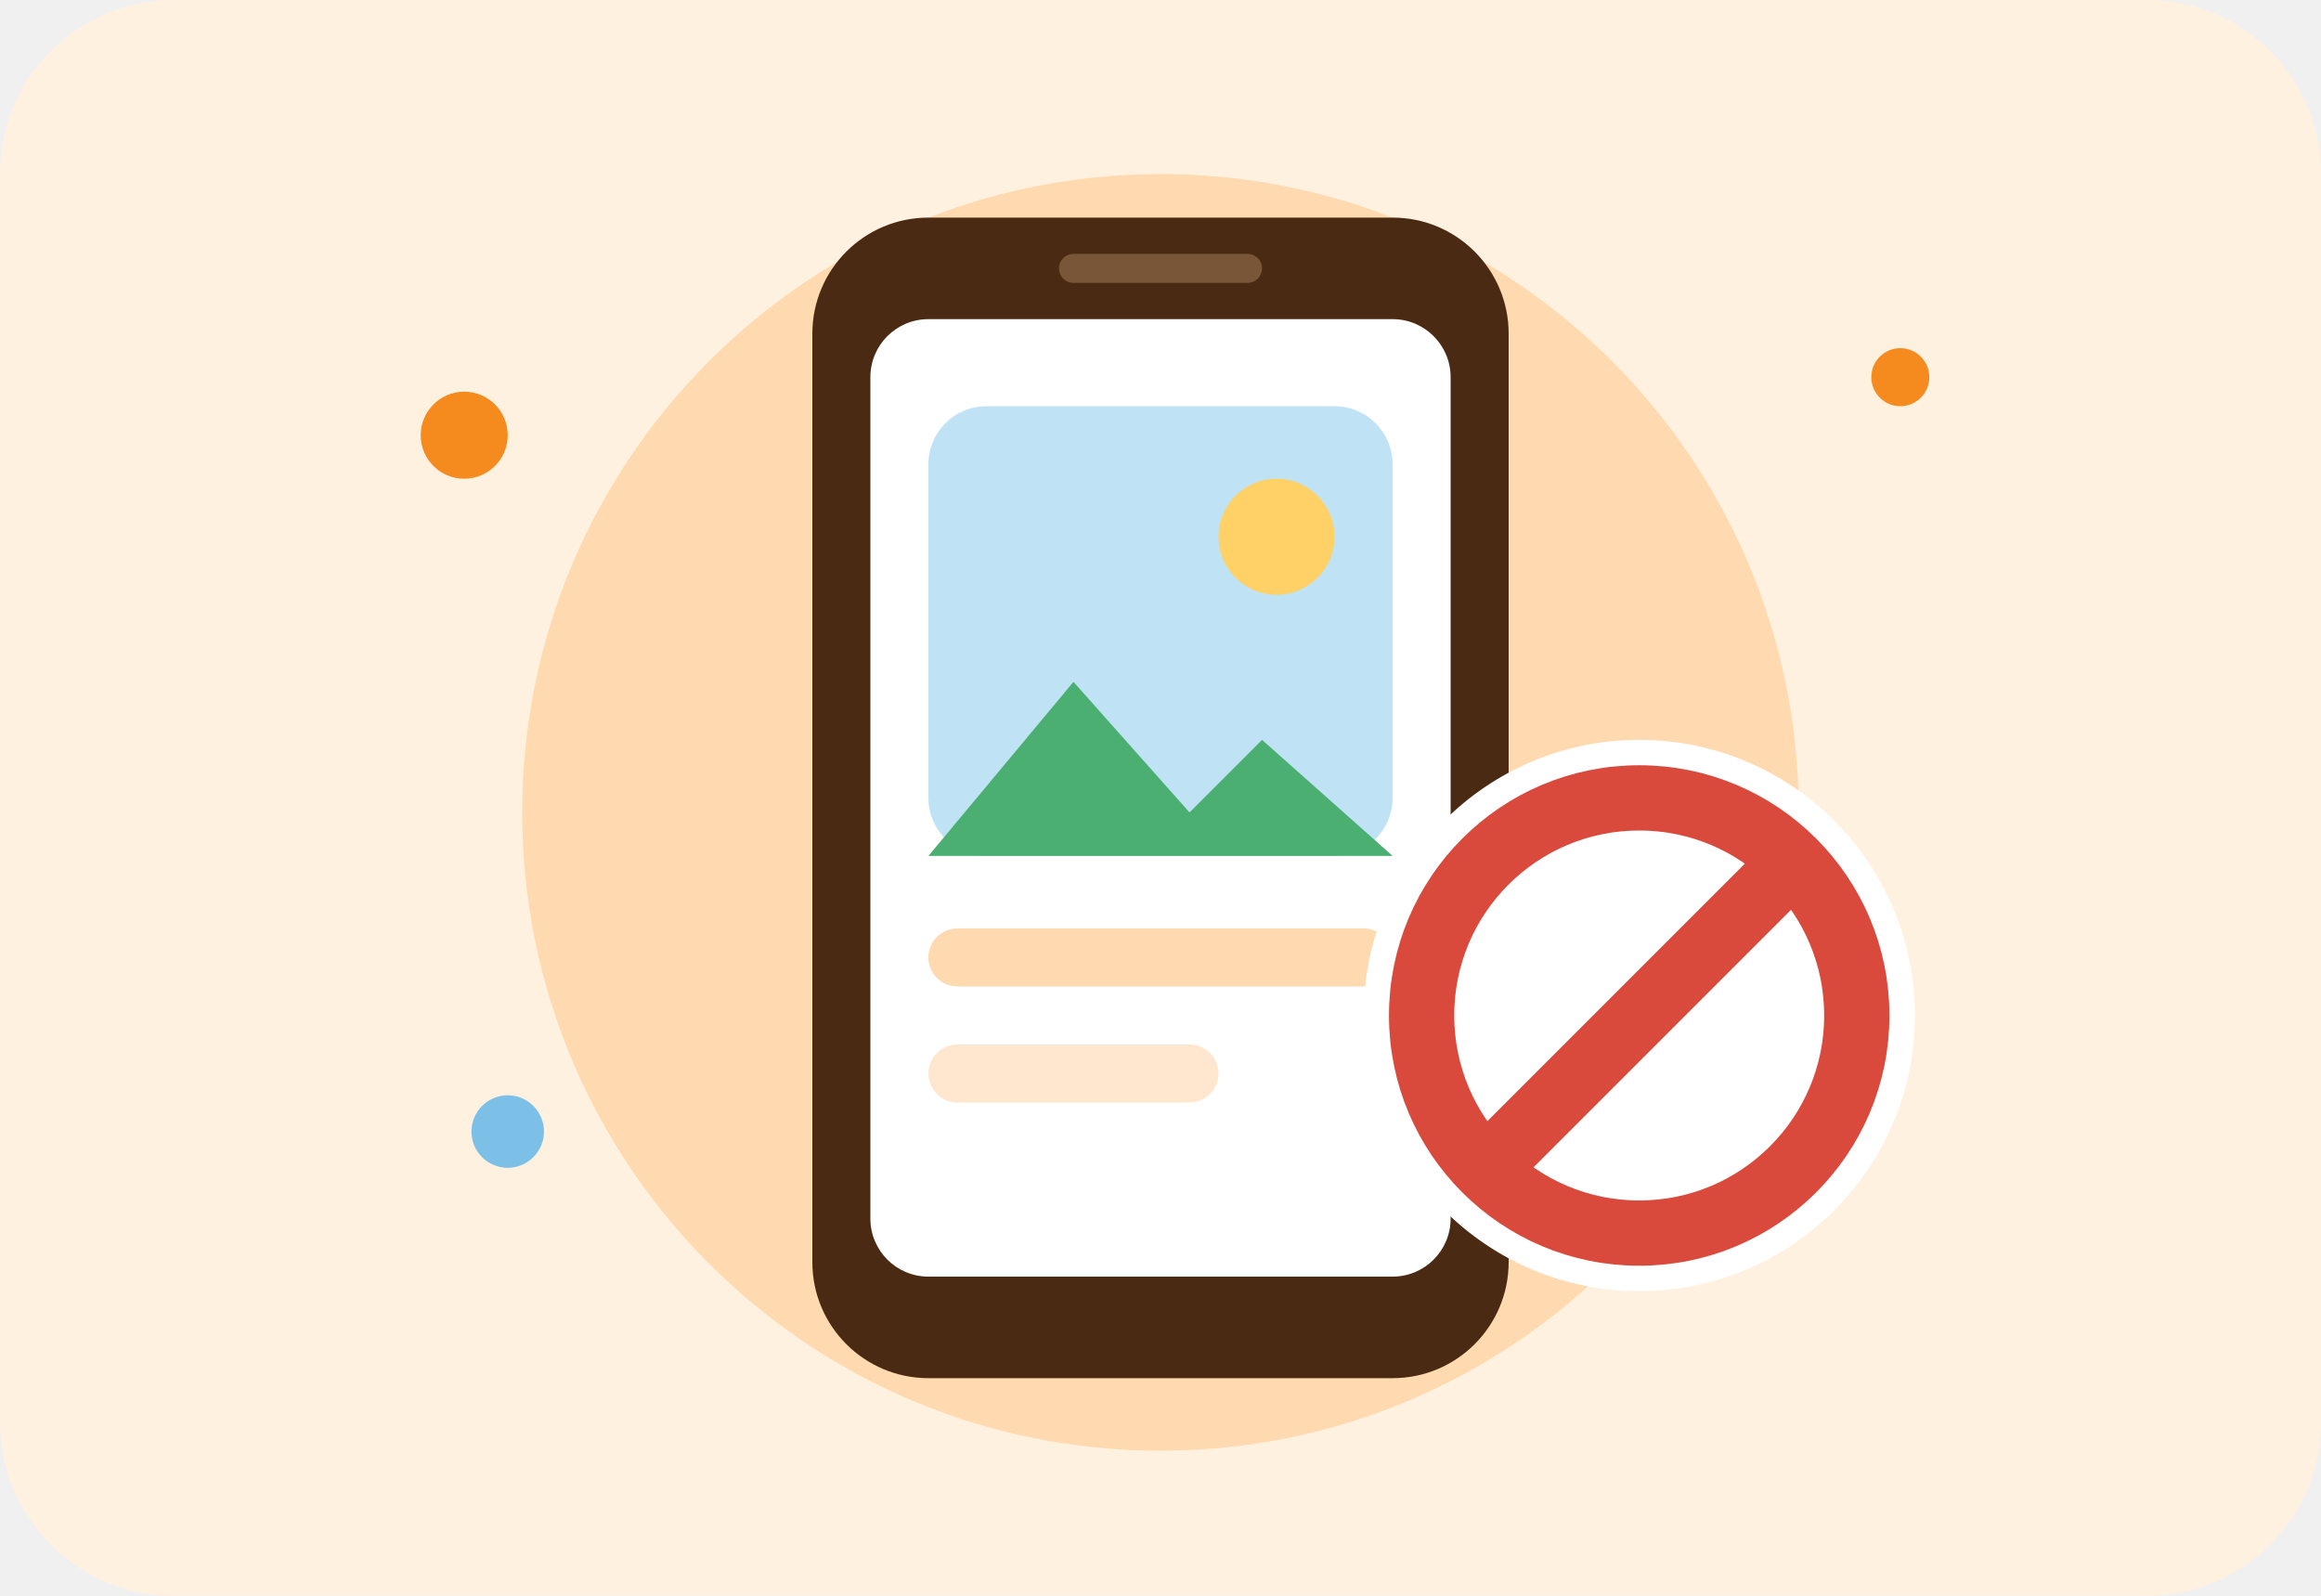
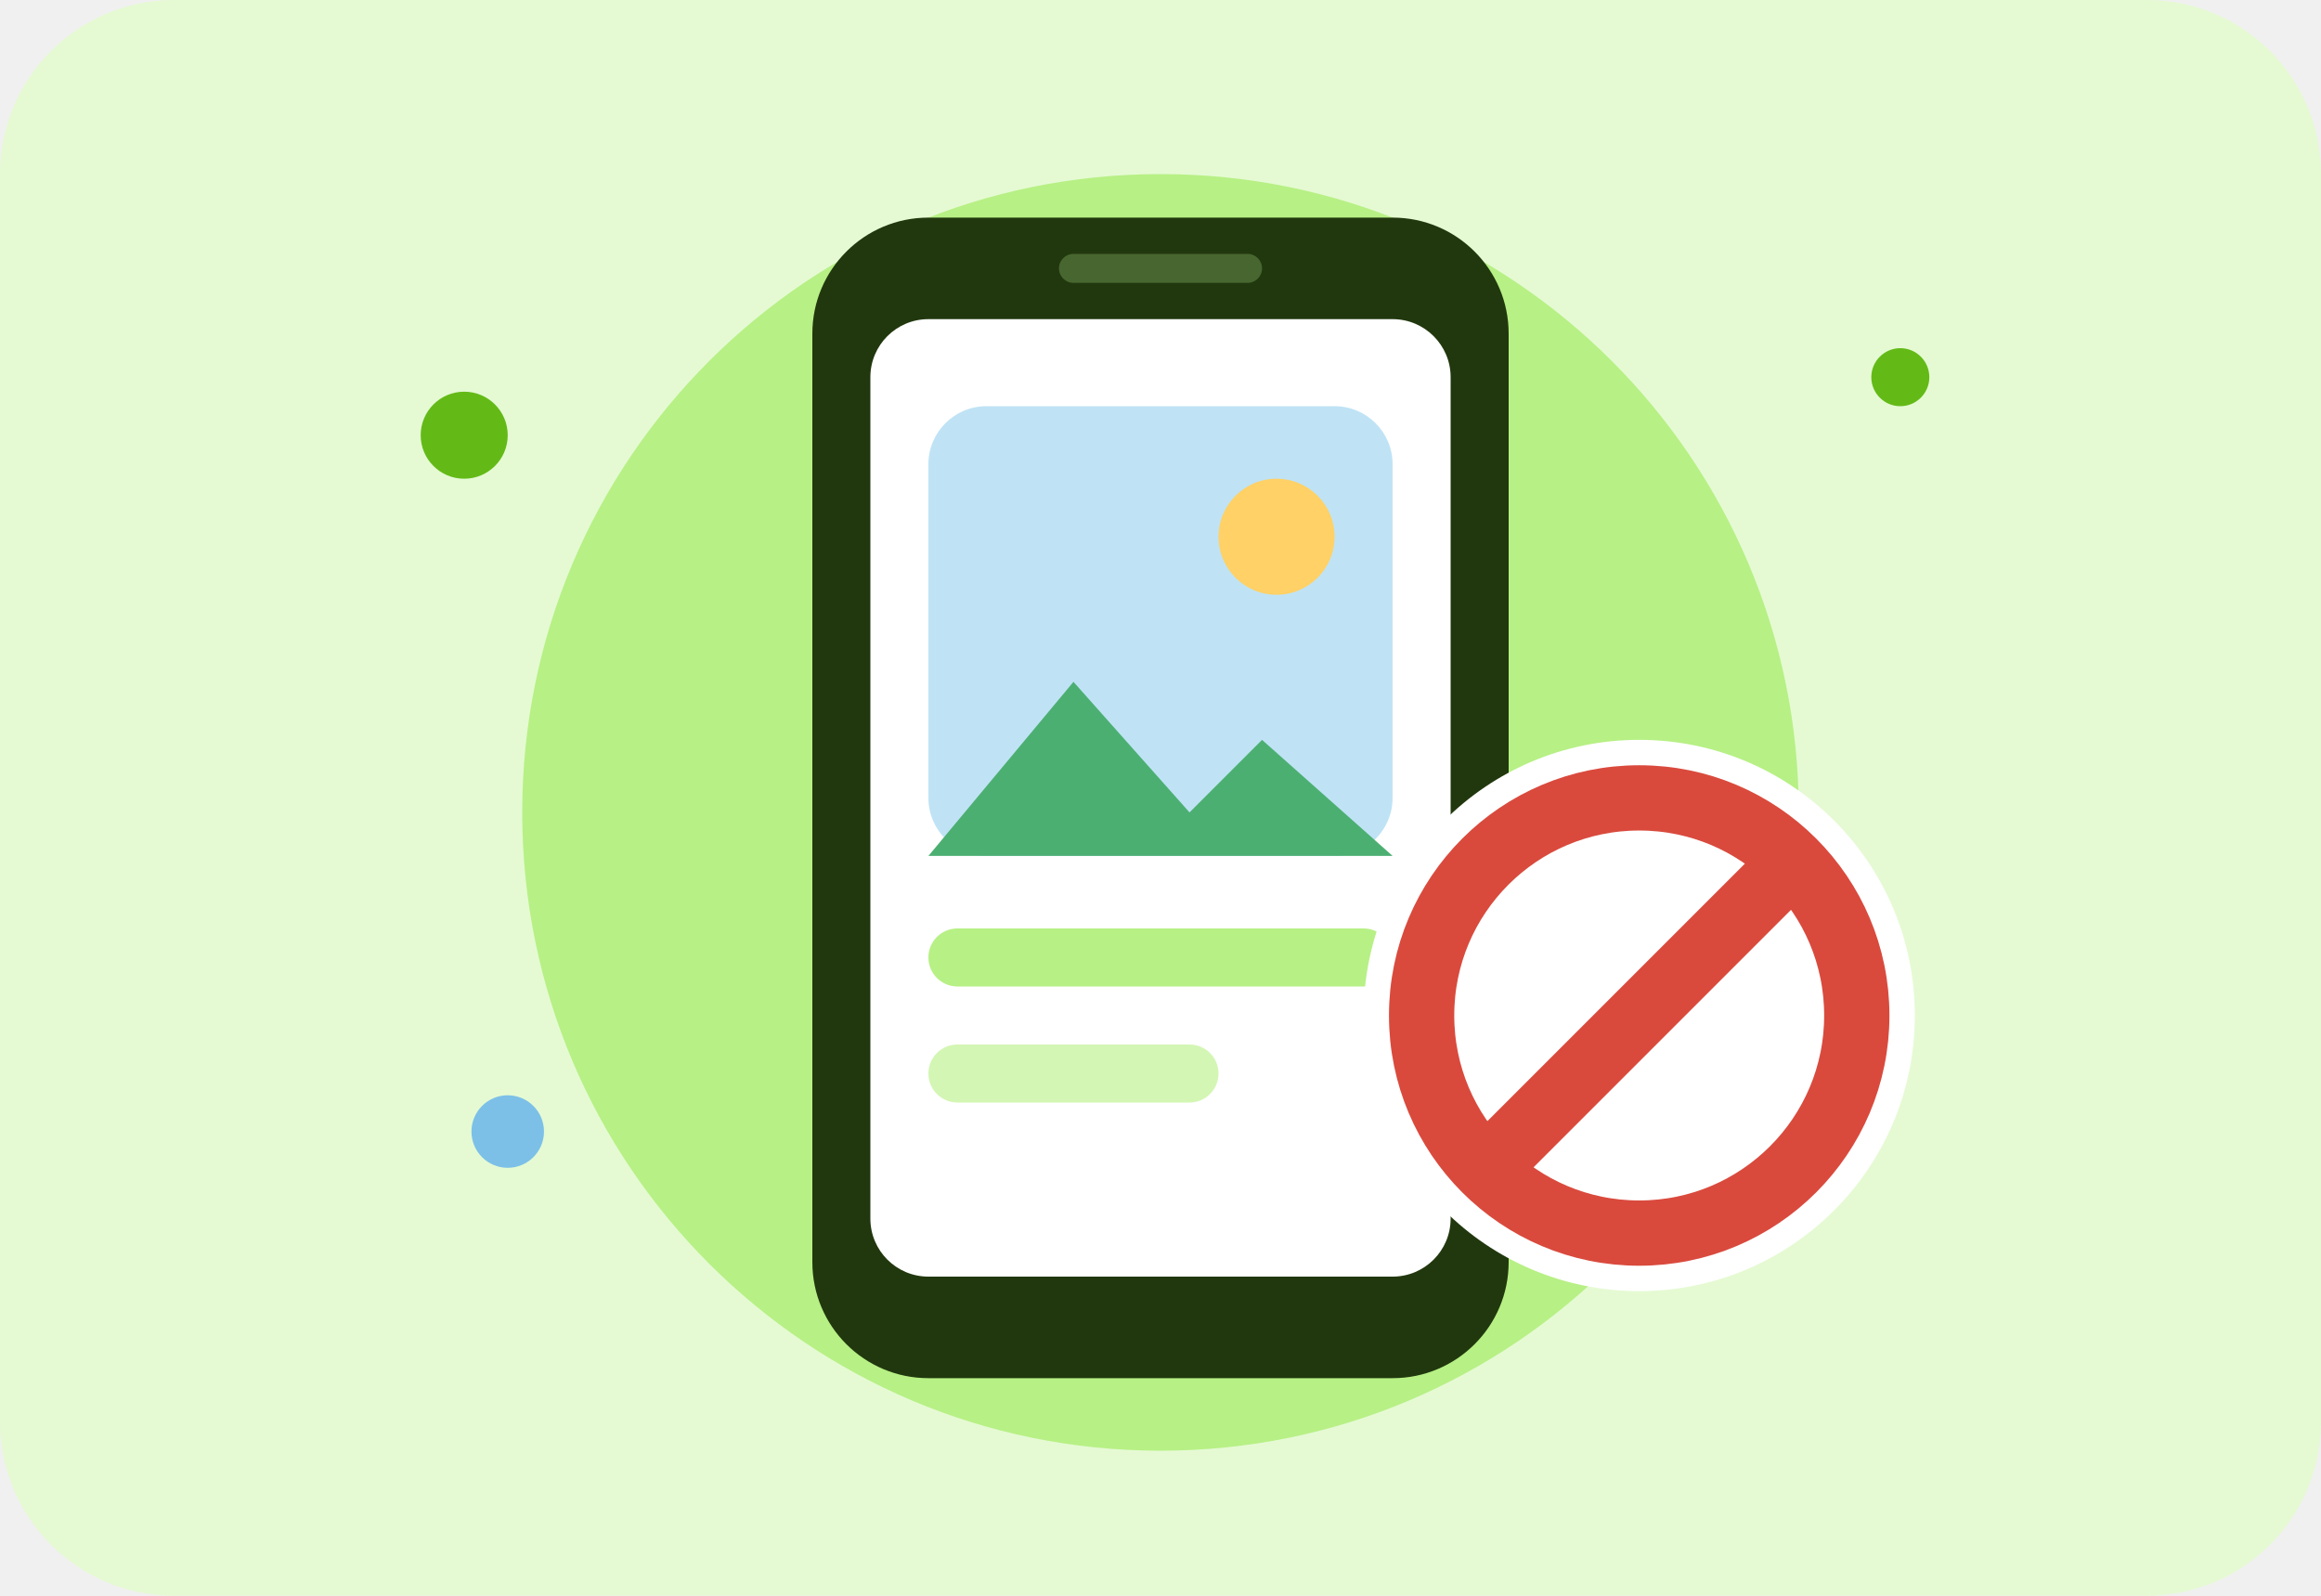
<svg xmlns="http://www.w3.org/2000/svg" viewBox="0 0 320 220" role="img" aria-label="Ponsel dengan foto dan tanda larangan">
-   <rect width="320" height="220" rx="24" fill="#fff1e0" />
-   <circle cx="160" cy="112" r="88" fill="#ffd9b0" />
-   <rect x="112" y="30" width="96" height="160" rx="16" fill="#4a2a12" />
+   <rect width="320" height="220" rx="24" fill="#e5fad3" />
+   <circle cx="160" cy="112" r="88" fill="#b7f085" />
+   <rect x="112" y="30" width="96" height="160" rx="16" fill="#21380e" />
  <rect x="120" y="44" width="80" height="132" rx="8" fill="#fff" />
-   <rect x="146" y="35" width="28" height="4" rx="2" fill="#7a5638" />
+   <rect x="146" y="35" width="28" height="4" rx="2" fill="#48662f" />
  <rect x="128" y="56" width="64" height="62" rx="8" fill="#bfe3f5" />
  <circle cx="176" cy="74" r="8" fill="#ffd166" />
  <path d="M128 118 l20 -24 l16 18 l10 -10 l18 16 v0 z" fill="#4caf72" />
-   <rect x="128" y="128" width="64" height="8" rx="4" fill="#ffd9b0" />
-   <rect x="128" y="144" width="40" height="8" rx="4" fill="#ffe7cf" />
+   <rect x="128" y="128" width="64" height="8" rx="4" fill="#b7f085" />
+   <rect x="128" y="144" width="40" height="8" rx="4" fill="#d3f6b4" />
  <circle cx="160" cy="166" r="0" fill="#fff" />
  <circle cx="226" cy="140" r="38" fill="#fff" />
  <circle cx="226" cy="140" r="30" fill="none" stroke="#d94a3d" stroke-width="9" />
  <path d="M205 161 L247 119" stroke="#d94a3d" stroke-width="9" stroke-linecap="round" />
-   <g fill="#f58a1f">
+   <g fill="#63ba17">
    <circle cx="64" cy="60" r="6" />
    <circle cx="262" cy="52" r="4" />
  </g>
  <g fill="#7cc0e8">
    <circle cx="70" cy="156" r="5" />
  </g>
</svg>
